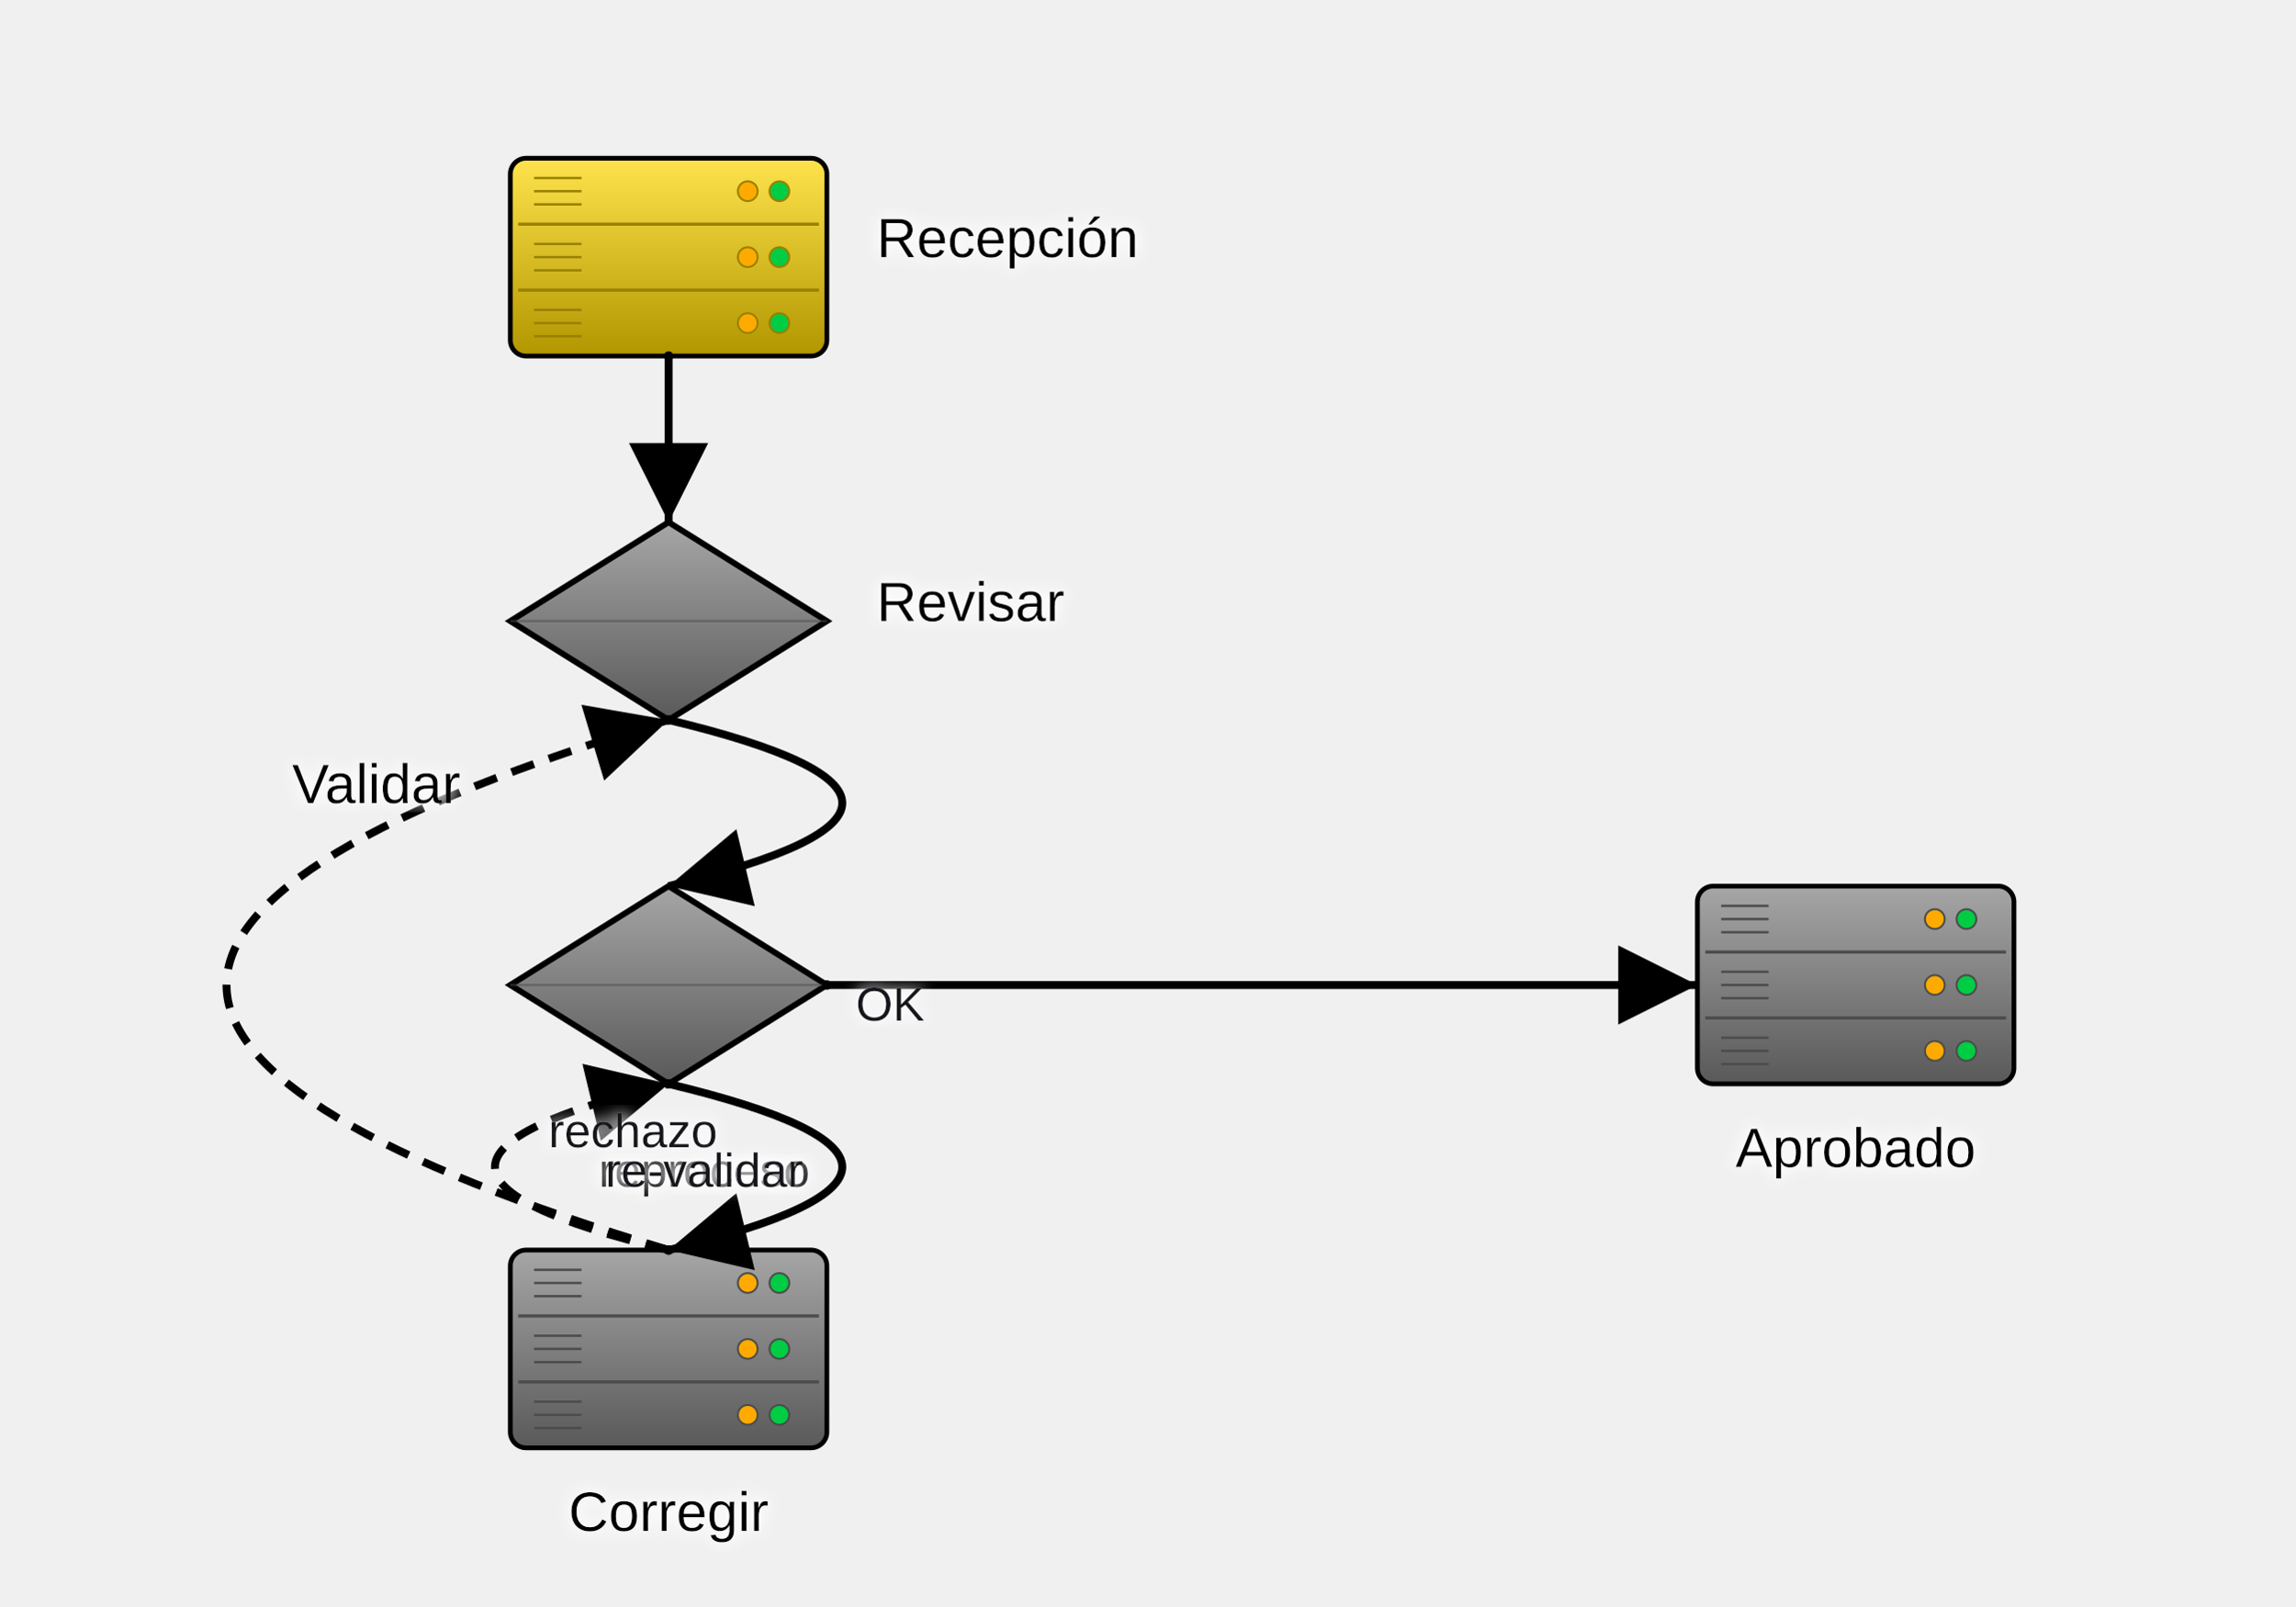
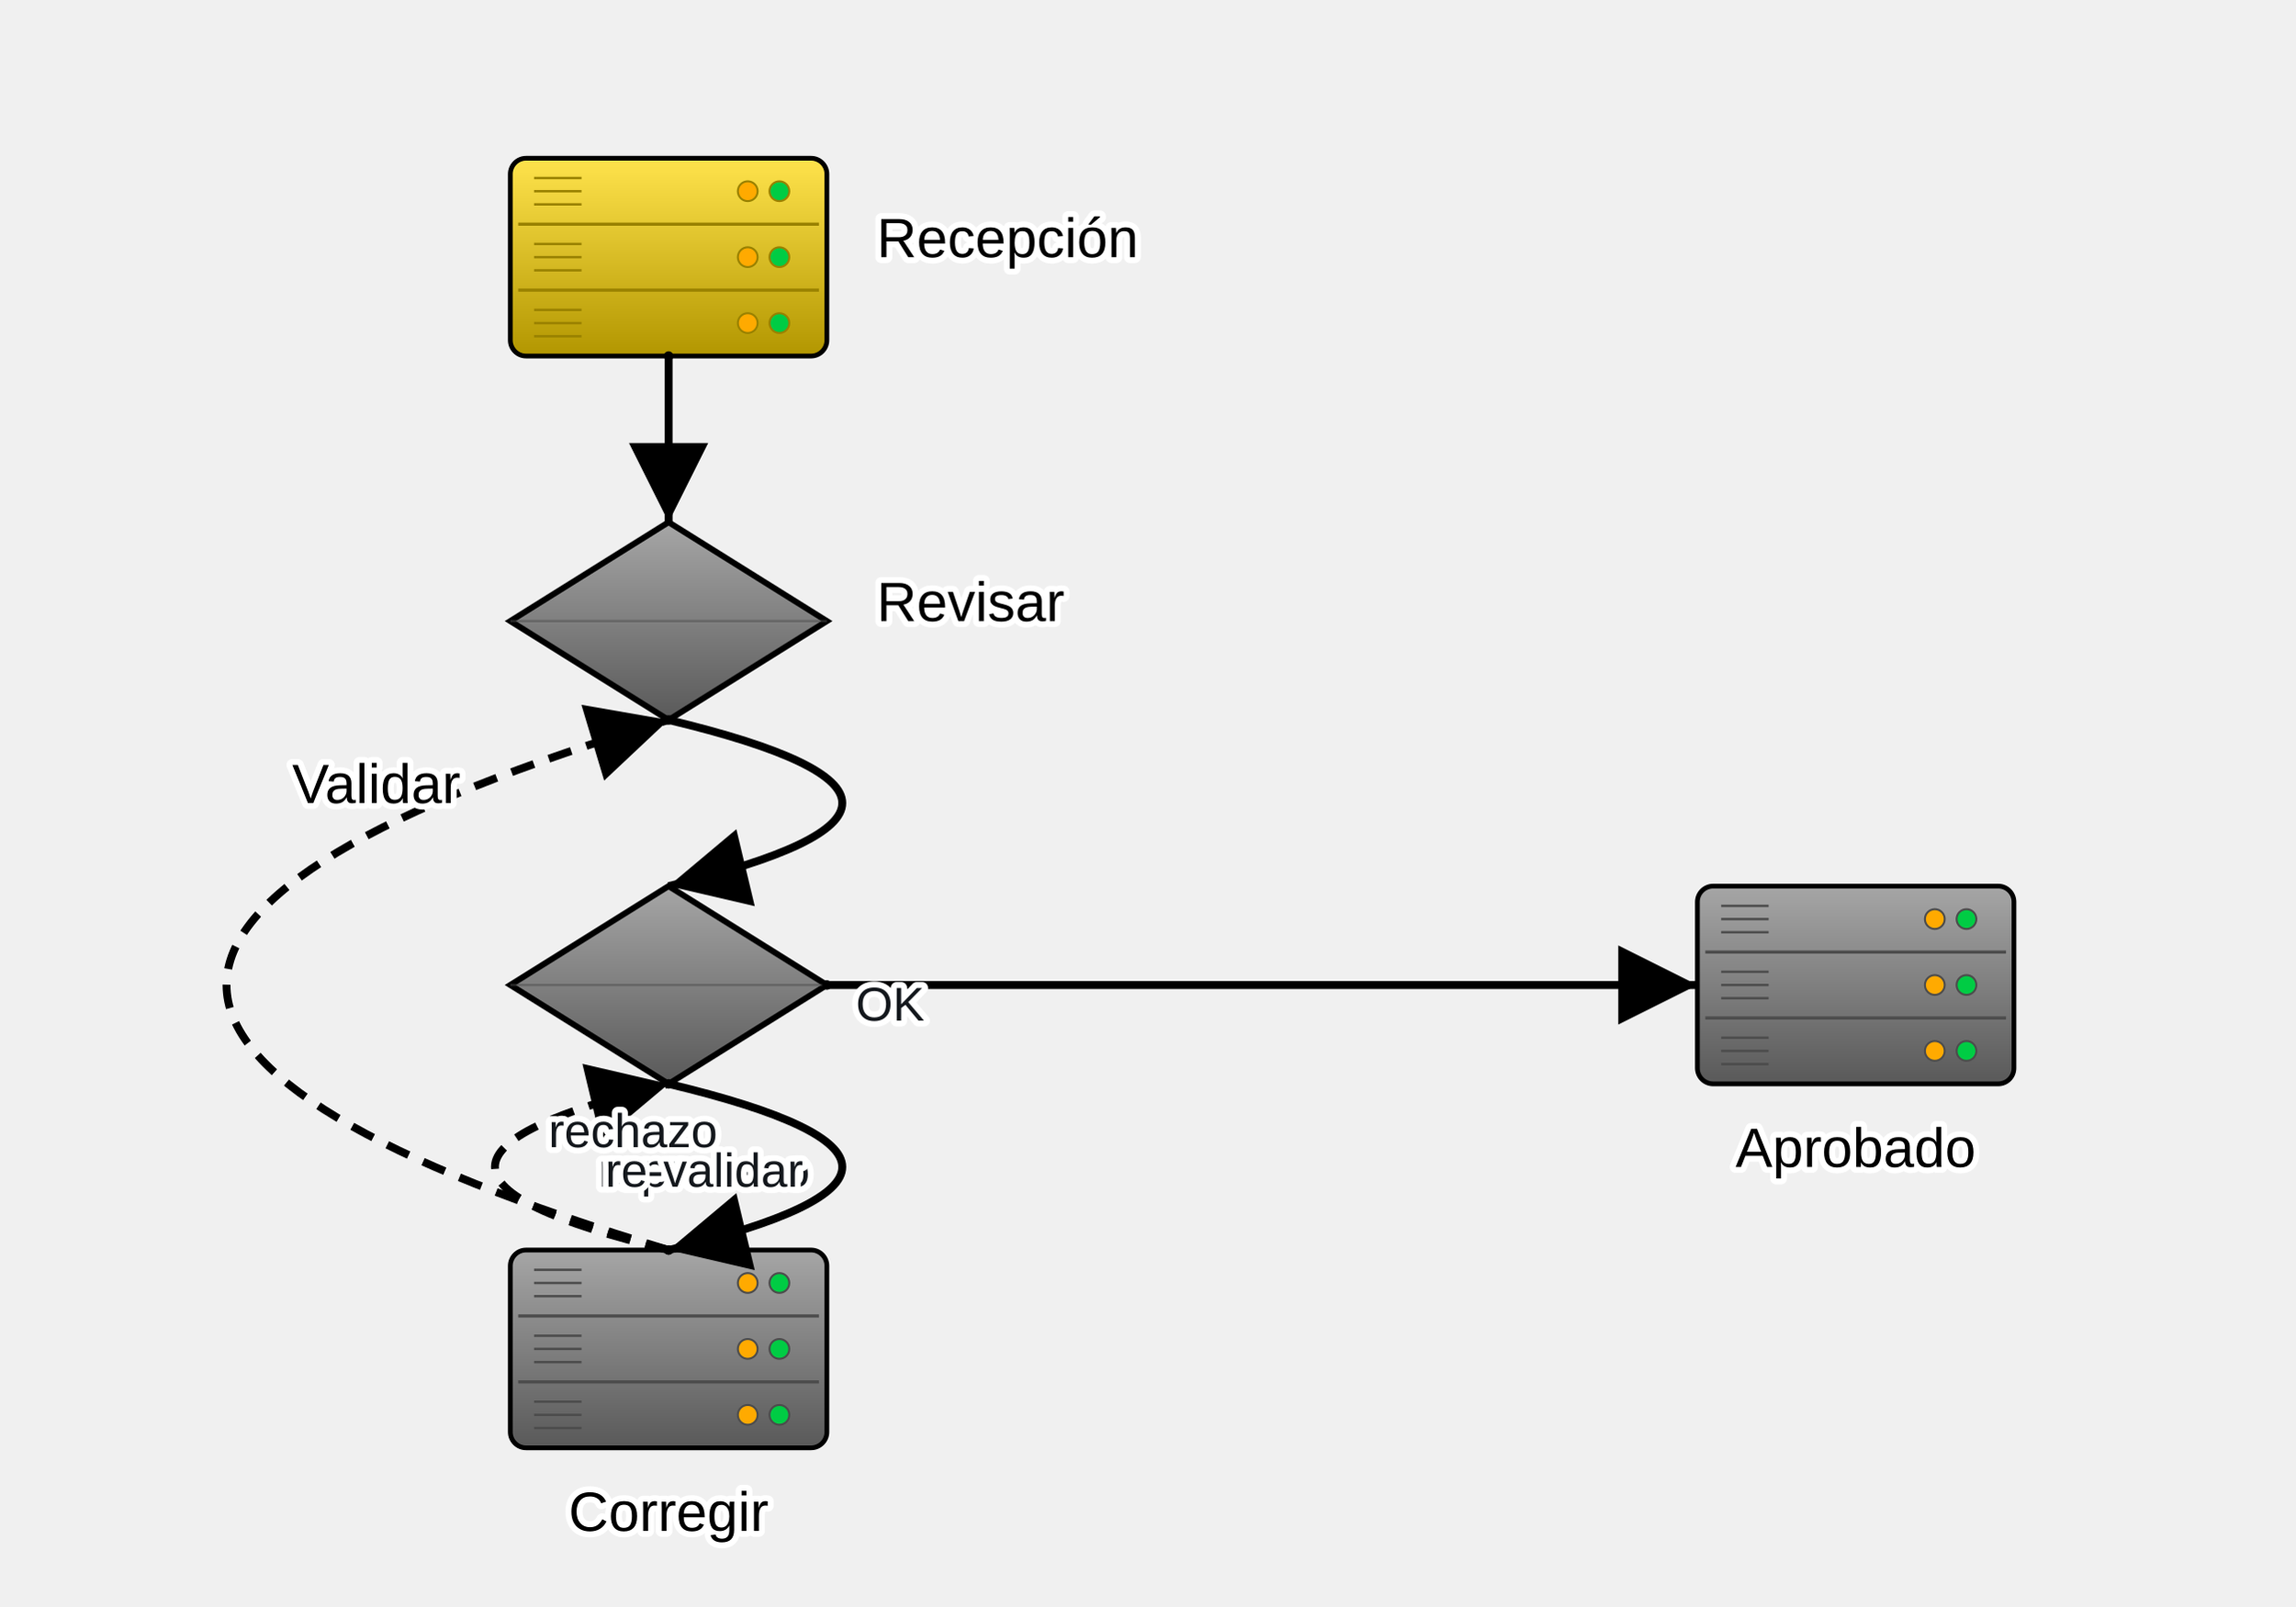
<svg xmlns="http://www.w3.org/2000/svg" baseProfile="full" height="406.0" version="1.1" viewBox="0,0,580.0,406.0" width="580.0">
  <defs>
+     <style type="text/css">text{paint-order:stroke;stroke:#ffffff;stroke-width:3px;stroke-linejoin:round;stroke-linecap:round}</style>
    <filter height="140%" id="text-glow" width="140%" x="-20%" y="-20%">
-       <feGaussianBlur in="SourceGraphic" result="blur" stdDeviation="2" />
-       <feFlood flood-color="white" flood-opacity="1" result="color" />
-       <feComposite in="color" in2="blur" operator="in" result="shadow" />
      <feMerge>
-         <feMergeNode in="shadow" />
-         <feMergeNode in="shadow" />
        <feMergeNode in="SourceGraphic" />
      </feMerge>
    </filter>
    <marker id="arrow-end" markerHeight="10" markerWidth="10" orient="auto" refX="10" refY="5">
      <path d="M 0 0 L 10 5 L 0 10 z" fill="black" />
    </marker>
    <marker id="arrow-start" markerHeight="10" markerWidth="10" orient="auto" refX="0" refY="5">
      <path d="M 10 0 L 0 5 L 10 10 z" fill="black" />
    </marker>
    <marker id="circle-start" markerHeight="2.4" markerUnits="userSpaceOnUse" markerWidth="2.4" orient="auto" refX="1.2" refY="1.2">
      <circle cx="1.2" cy="1.2" fill="black" r="1.2" />
    </marker>
    <marker id="circle-end" markerHeight="2.4" markerUnits="userSpaceOnUse" markerWidth="2.4" orient="auto" refX="1.2" refY="1.2">
      <circle cx="1.2" cy="1.2" fill="black" r="1.2" />
    </marker>
    <linearGradient id="gradient-inicio" x1="0%" x2="0%" y1="0%" y2="100%">
      <stop offset="0%" stop-color="#ffe34c" />
      <stop offset="100%" stop-color="#b29600" />
    </linearGradient>
    <linearGradient id="gradient-revisar" x1="0%" x2="0%" y1="0%" y2="100%">
      <stop offset="0%" stop-color="#a6a6a6" />
      <stop offset="100%" stop-color="#595959" />
    </linearGradient>
    <linearGradient id="gradient-validar" x1="0%" x2="0%" y1="0%" y2="100%">
      <stop offset="0%" stop-color="#a6a6a6" />
      <stop offset="100%" stop-color="#595959" />
    </linearGradient>
    <linearGradient id="gradient-corregir" x1="0%" x2="0%" y1="0%" y2="100%">
      <stop offset="0%" stop-color="#a6a6a6" />
      <stop offset="100%" stop-color="#595959" />
    </linearGradient>
    <linearGradient id="gradient-aprobado" x1="0%" x2="0%" y1="0%" y2="100%">
      <stop offset="0%" stop-color="#a6a6a6" />
      <stop offset="100%" stop-color="#595959" />
    </linearGradient>
  </defs>
  <g id="inicio">
    <rect fill="url(#gradient-inicio)" height="50" rx="4" ry="4" stroke="black" stroke-width="1.2" width="80" x="128.96" y="40.0" />
    <line stroke="#998100" stroke-width="0.8" x1="130.96" x2="206.96" y1="56.667" y2="56.667" />
    <line stroke="#998100" stroke-width="0.8" x1="130.96" x2="206.96" y1="73.333" y2="73.333" />
    <circle cx="196.96" cy="48.333" fill="#00cc44" r="2.5" stroke="#998100" stroke-width="0.5" />
    <circle cx="188.96" cy="48.333" fill="#ffaa00" r="2.5" stroke="#998100" stroke-width="0.5" />
    <circle cx="196.96" cy="65.0" fill="#00cc44" r="2.5" stroke="#998100" stroke-width="0.5" />
    <circle cx="188.96" cy="65.0" fill="#ffaa00" r="2.5" stroke="#998100" stroke-width="0.5" />
    <circle cx="196.96" cy="81.667" fill="#00cc44" r="2.5" stroke="#998100" stroke-width="0.5" />
    <circle cx="188.96" cy="81.667" fill="#ffaa00" r="2.5" stroke="#998100" stroke-width="0.5" />
    <line stroke="#998100" stroke-width="0.6" x1="134.96" x2="146.96" y1="45.0" y2="45.0" />
    <line stroke="#998100" stroke-width="0.6" x1="134.96" x2="146.96" y1="48.333" y2="48.333" />
    <line stroke="#998100" stroke-width="0.6" x1="134.96" x2="146.96" y1="51.667" y2="51.667" />
    <line stroke="#998100" stroke-width="0.6" x1="134.96" x2="146.96" y1="61.667" y2="61.667" />
    <line stroke="#998100" stroke-width="0.6" x1="134.96" x2="146.96" y1="65.0" y2="65.0" />
    <line stroke="#998100" stroke-width="0.6" x1="134.96" x2="146.96" y1="68.333" y2="68.333" />
    <line stroke="#998100" stroke-width="0.6" x1="134.96" x2="146.96" y1="78.333" y2="78.333" />
    <line stroke="#998100" stroke-width="0.6" x1="134.96" x2="146.96" y1="81.667" y2="81.667" />
    <line stroke="#998100" stroke-width="0.6" x1="134.96" x2="146.96" y1="85" y2="85" />
  </g>
  <g id="revisar">
    <polygon fill="url(#gradient-revisar)" points="168.96,132.0 208.96,157.0 168.96,182.0 128.96,157.0" stroke="black" stroke-width="1.5" />
    <line opacity="0.5" stroke="#4c4c4c" stroke-width="0.6" x1="128.96" x2="208.96" y1="157.0" y2="157.0" />
  </g>
  <g id="validar">
    <polygon fill="url(#gradient-validar)" points="168.96,224.0 208.96,249.0 168.96,274.0 128.96,249.0" stroke="black" stroke-width="1.5" />
    <line opacity="0.5" stroke="#4c4c4c" stroke-width="0.6" x1="128.96" x2="208.96" y1="249.0" y2="249.0" />
  </g>
  <g id="corregir">
    <rect fill="url(#gradient-corregir)" height="50" rx="4" ry="4" stroke="black" stroke-width="1.2" width="80" x="128.96" y="316.0" />
    <line stroke="#4c4c4c" stroke-width="0.8" x1="130.96" x2="206.96" y1="332.667" y2="332.667" />
    <line stroke="#4c4c4c" stroke-width="0.8" x1="130.96" x2="206.96" y1="349.333" y2="349.333" />
    <circle cx="196.96" cy="324.333" fill="#00cc44" r="2.5" stroke="#4c4c4c" stroke-width="0.5" />
    <circle cx="188.96" cy="324.333" fill="#ffaa00" r="2.5" stroke="#4c4c4c" stroke-width="0.5" />
    <circle cx="196.96" cy="341.0" fill="#00cc44" r="2.5" stroke="#4c4c4c" stroke-width="0.5" />
    <circle cx="188.96" cy="341.0" fill="#ffaa00" r="2.5" stroke="#4c4c4c" stroke-width="0.5" />
    <circle cx="196.96" cy="357.667" fill="#00cc44" r="2.5" stroke="#4c4c4c" stroke-width="0.5" />
    <circle cx="188.96" cy="357.667" fill="#ffaa00" r="2.5" stroke="#4c4c4c" stroke-width="0.5" />
    <line stroke="#4c4c4c" stroke-width="0.6" x1="134.96" x2="146.96" y1="321.0" y2="321.0" />
    <line stroke="#4c4c4c" stroke-width="0.6" x1="134.96" x2="146.96" y1="324.333" y2="324.333" />
    <line stroke="#4c4c4c" stroke-width="0.6" x1="134.96" x2="146.96" y1="327.667" y2="327.667" />
    <line stroke="#4c4c4c" stroke-width="0.6" x1="134.96" x2="146.96" y1="337.667" y2="337.667" />
    <line stroke="#4c4c4c" stroke-width="0.6" x1="134.96" x2="146.96" y1="341.0" y2="341.0" />
    <line stroke="#4c4c4c" stroke-width="0.6" x1="134.96" x2="146.96" y1="344.333" y2="344.333" />
    <line stroke="#4c4c4c" stroke-width="0.6" x1="134.96" x2="146.96" y1="354.333" y2="354.333" />
    <line stroke="#4c4c4c" stroke-width="0.6" x1="134.96" x2="146.96" y1="357.667" y2="357.667" />
    <line stroke="#4c4c4c" stroke-width="0.6" x1="134.96" x2="146.96" y1="361.0" y2="361.0" />
  </g>
  <g id="aprobado">
    <rect fill="url(#gradient-aprobado)" height="50" rx="4" ry="4" stroke="black" stroke-width="1.2" width="80" x="428.96" y="224.0" />
    <line stroke="#4c4c4c" stroke-width="0.8" x1="430.96" x2="506.96" y1="240.667" y2="240.667" />
    <line stroke="#4c4c4c" stroke-width="0.8" x1="430.96" x2="506.96" y1="257.333" y2="257.333" />
    <circle cx="496.96" cy="232.333" fill="#00cc44" r="2.5" stroke="#4c4c4c" stroke-width="0.5" />
    <circle cx="488.96" cy="232.333" fill="#ffaa00" r="2.5" stroke="#4c4c4c" stroke-width="0.5" />
    <circle cx="496.96" cy="249.0" fill="#00cc44" r="2.5" stroke="#4c4c4c" stroke-width="0.5" />
    <circle cx="488.96" cy="249.0" fill="#ffaa00" r="2.5" stroke="#4c4c4c" stroke-width="0.5" />
    <circle cx="496.96" cy="265.667" fill="#00cc44" r="2.5" stroke="#4c4c4c" stroke-width="0.5" />
    <circle cx="488.96" cy="265.667" fill="#ffaa00" r="2.5" stroke="#4c4c4c" stroke-width="0.5" />
    <line stroke="#4c4c4c" stroke-width="0.6" x1="434.96" x2="446.96" y1="229.0" y2="229.0" />
    <line stroke="#4c4c4c" stroke-width="0.6" x1="434.96" x2="446.96" y1="232.333" y2="232.333" />
    <line stroke="#4c4c4c" stroke-width="0.6" x1="434.96" x2="446.96" y1="235.667" y2="235.667" />
    <line stroke="#4c4c4c" stroke-width="0.6" x1="434.96" x2="446.96" y1="245.667" y2="245.667" />
    <line stroke="#4c4c4c" stroke-width="0.6" x1="434.96" x2="446.96" y1="249.0" y2="249.0" />
    <line stroke="#4c4c4c" stroke-width="0.6" x1="434.96" x2="446.96" y1="252.333" y2="252.333" />
    <line stroke="#4c4c4c" stroke-width="0.6" x1="434.96" x2="446.96" y1="262.333" y2="262.333" />
    <line stroke="#4c4c4c" stroke-width="0.6" x1="434.96" x2="446.96" y1="265.667" y2="265.667" />
    <line stroke="#4c4c4c" stroke-width="0.6" x1="434.96" x2="446.96" y1="269.0" y2="269.0" />
  </g>
  <polyline fill="none" marker-end="url(#arrow-end)" marker-start="url(#circle-start)" points="168.96,90.0 168.96,132.0" stroke="black" stroke-width="2" />
  <path d="M 168.96,182.0 C 227.48,196.0 227.48,210.0 168.96,224.0" fill="none" marker-end="url(#arrow-end)" marker-start="url(#circle-start)" stroke="black" stroke-width="2" />
  <polyline fill="none" marker-end="url(#arrow-end)" marker-start="url(#circle-start)" points="208.96,249.0 428.96,249.0" stroke="black" stroke-width="2" />
  <path d="M 168.96,274.0 C 227.48,288.0 227.48,302.0 168.96,316.0" fill="none" marker-end="url(#arrow-end)" marker-start="url(#circle-start)" stroke="black" stroke-width="2" />
  <path d="M 168.96,316.0 C 20.0,271.333 20.0,226.667 168.96,182.0" fill="none" marker-end="url(#arrow-end)" marker-start="url(#circle-start)" stroke="black" stroke-dasharray="6,4" stroke-width="2" />
  <path d="M 168.96,316.0 C 110.44,302.0 110.44,288.0 168.96,274.0" fill="none" marker-end="url(#arrow-end)" marker-start="url(#circle-start)" stroke="black" stroke-dasharray="6,4" stroke-width="2" />
  <text fill="black" filter="url(#text-glow)" font-family="Arial, sans-serif" font-size="14px" text-anchor="start" x="221.56" y="65.0">Recepción</text>
  <text fill="black" filter="url(#text-glow)" font-family="Arial, sans-serif" font-size="14px" text-anchor="start" x="221.56" y="157.0">Revisar</text>
  <text fill="black" filter="url(#text-glow)" font-family="Arial, sans-serif" font-size="14px" text-anchor="end" x="116.36" y="203.0">Validar</text>
  <text fill="black" filter="url(#text-glow)" font-family="Arial, sans-serif" font-size="14px" text-anchor="middle" x="168.96" y="387.0">Corregir</text>
  <text fill="black" filter="url(#text-glow)" font-family="Arial, sans-serif" font-size="14px" text-anchor="middle" x="468.96" y="295.0">Aprobado</text>
-   <text fill="#14181d" filter="url(#text-glow)" font-family="Arial, sans-serif" font-size="12px" text-anchor="middle" x="224.96" y="258.0">OK</text>
-   <text fill="#14181d" filter="url(#text-glow)" font-family="Arial, sans-serif" font-size="12px" text-anchor="middle" x="159.96" y="290.0">rechazo</text>
-   <text fill="#14181d" filter="url(#text-glow)" font-family="Arial, sans-serif" font-size="12px" text-anchor="middle" x="177.96" y="300.0">reproceso</text>
-   <text fill="#14181d" filter="url(#text-glow)" font-family="Arial, sans-serif" font-size="12px" text-anchor="middle" x="177.96" y="300.0">re-validar</text>
+   <text fill="#14181d" font-family="Arial, sans-serif" font-size="12px" text-anchor="middle" x="224.96" y="258.0">OK</text>
+   <text fill="#14181d" font-family="Arial, sans-serif" font-size="12px" text-anchor="middle" x="159.96" y="290.0">rechazo</text>
+   <text fill="#14181d" font-family="Arial, sans-serif" font-size="12px" text-anchor="middle" x="177.96" y="300.0">reproceso</text>
+   <text fill="#14181d" font-family="Arial, sans-serif" font-size="12px" text-anchor="middle" x="177.96" y="300.0">re-validar</text>
</svg>
